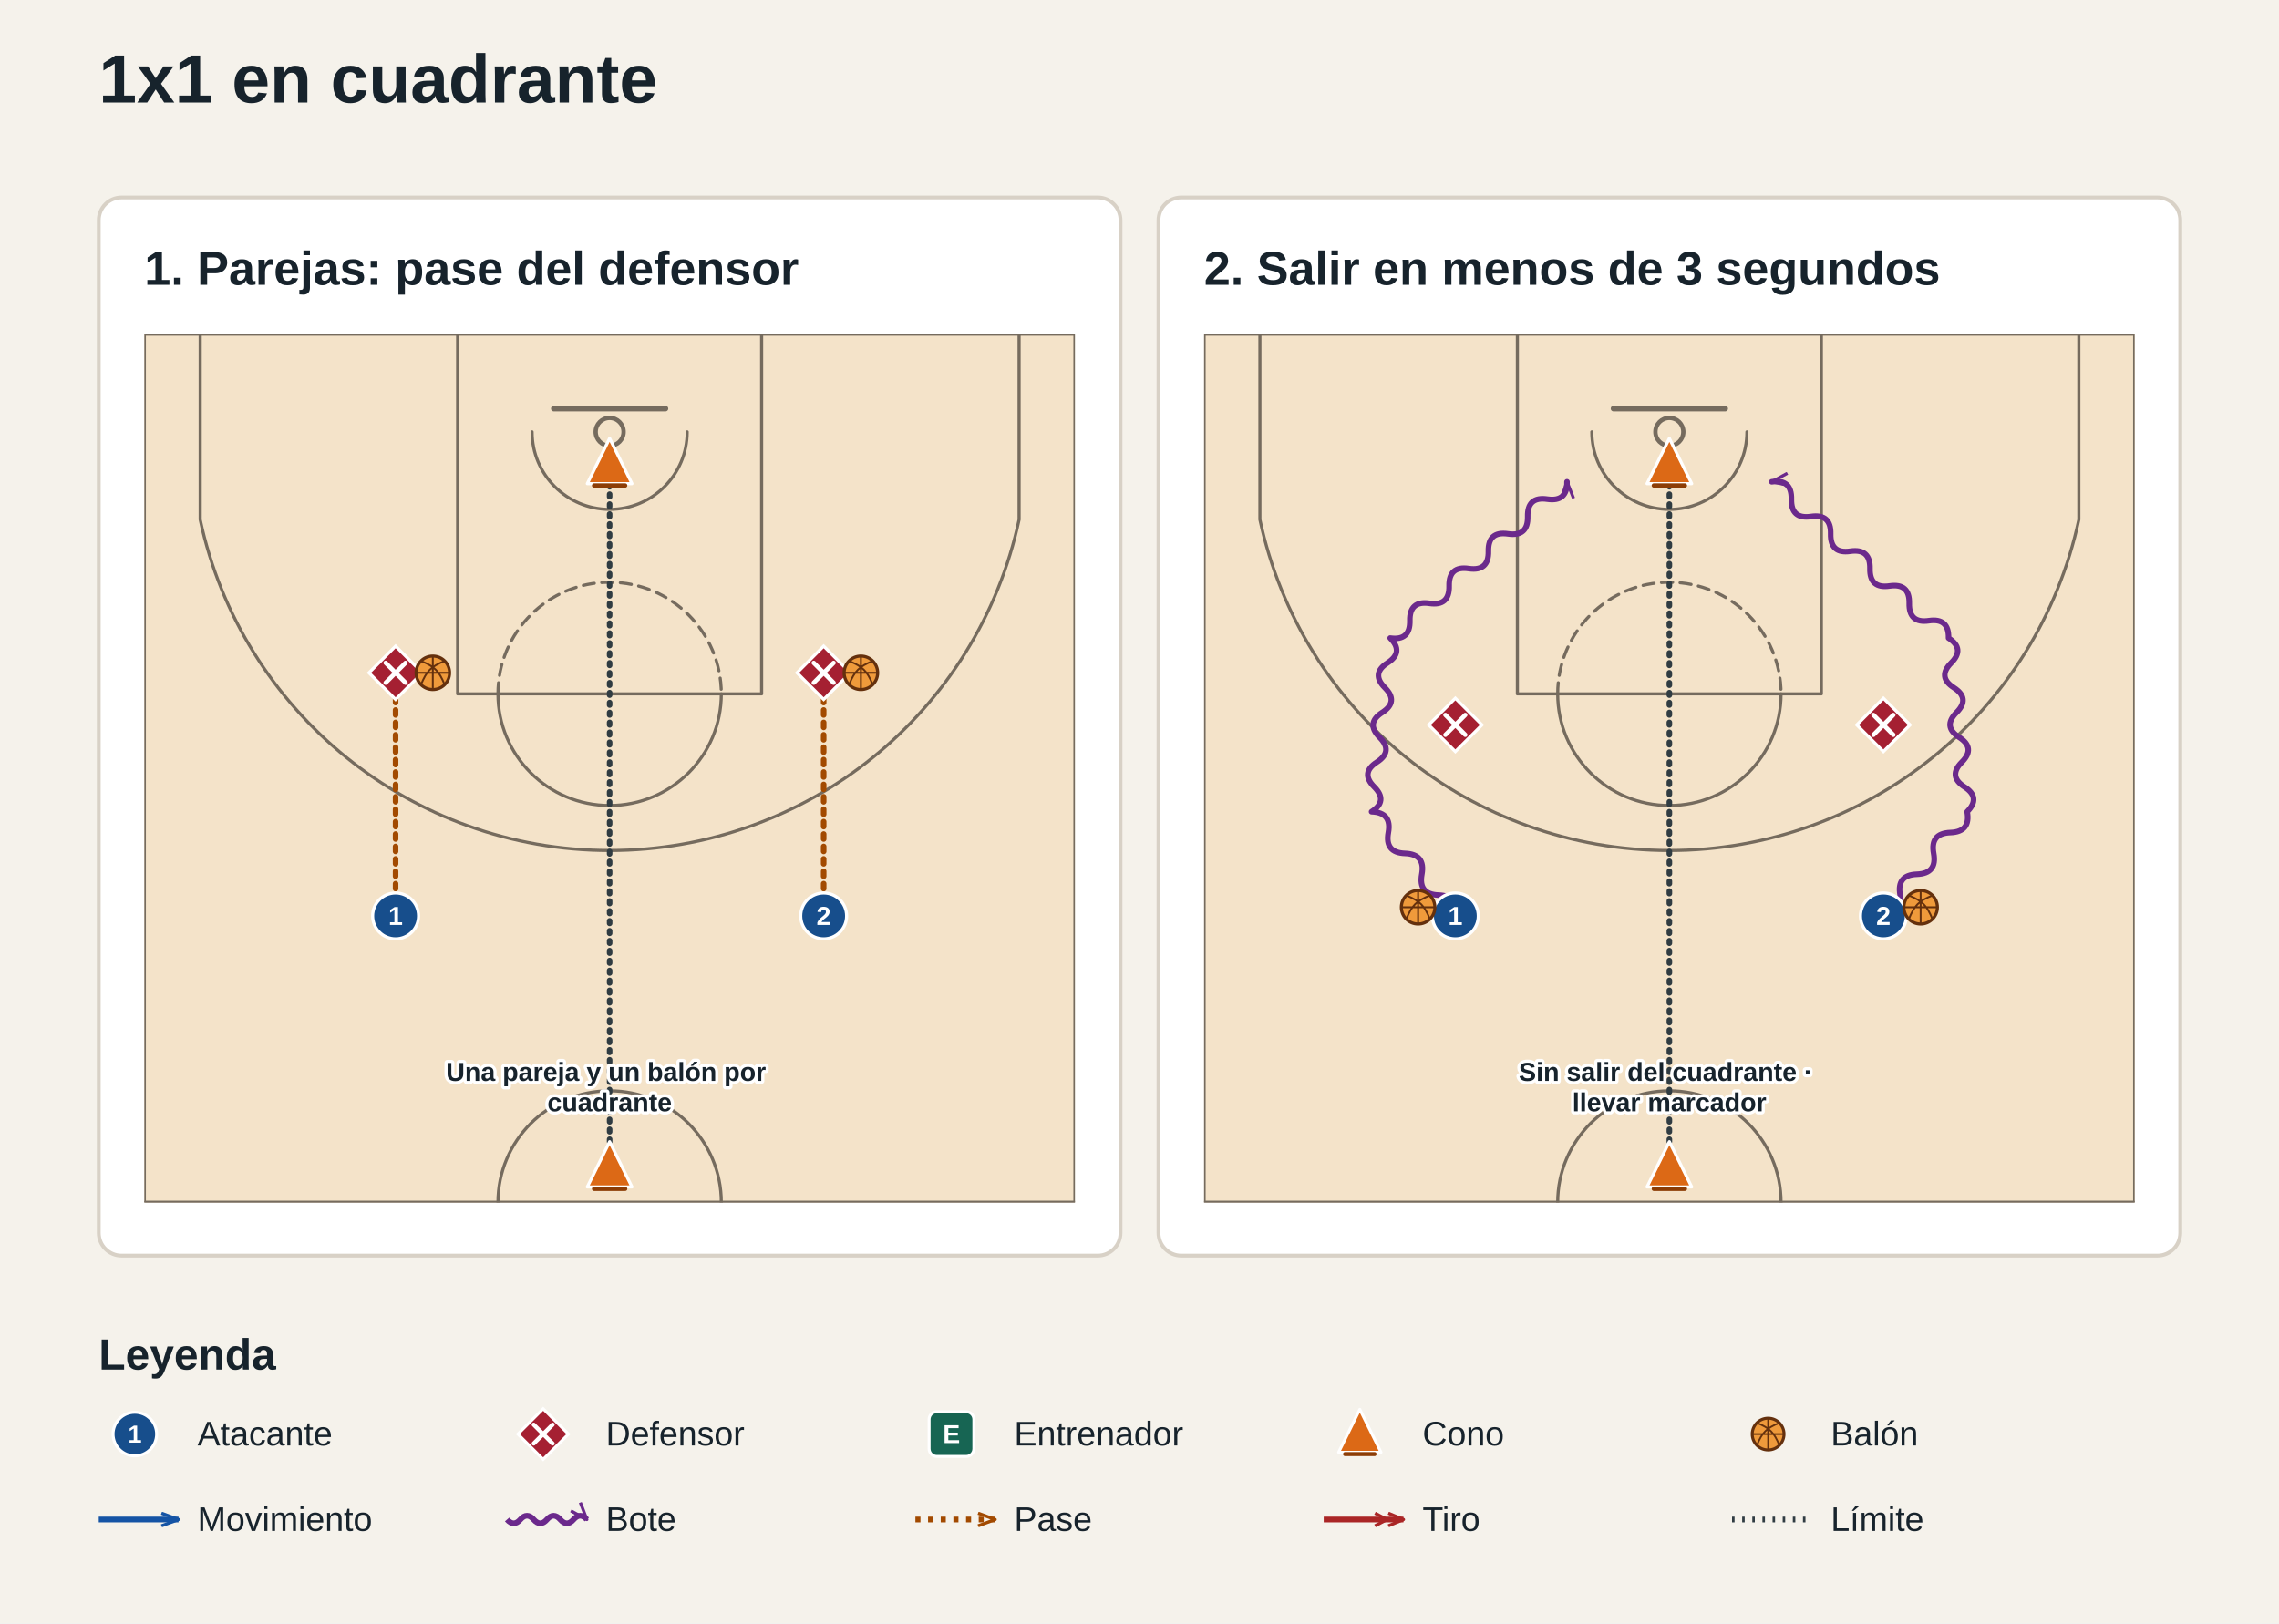
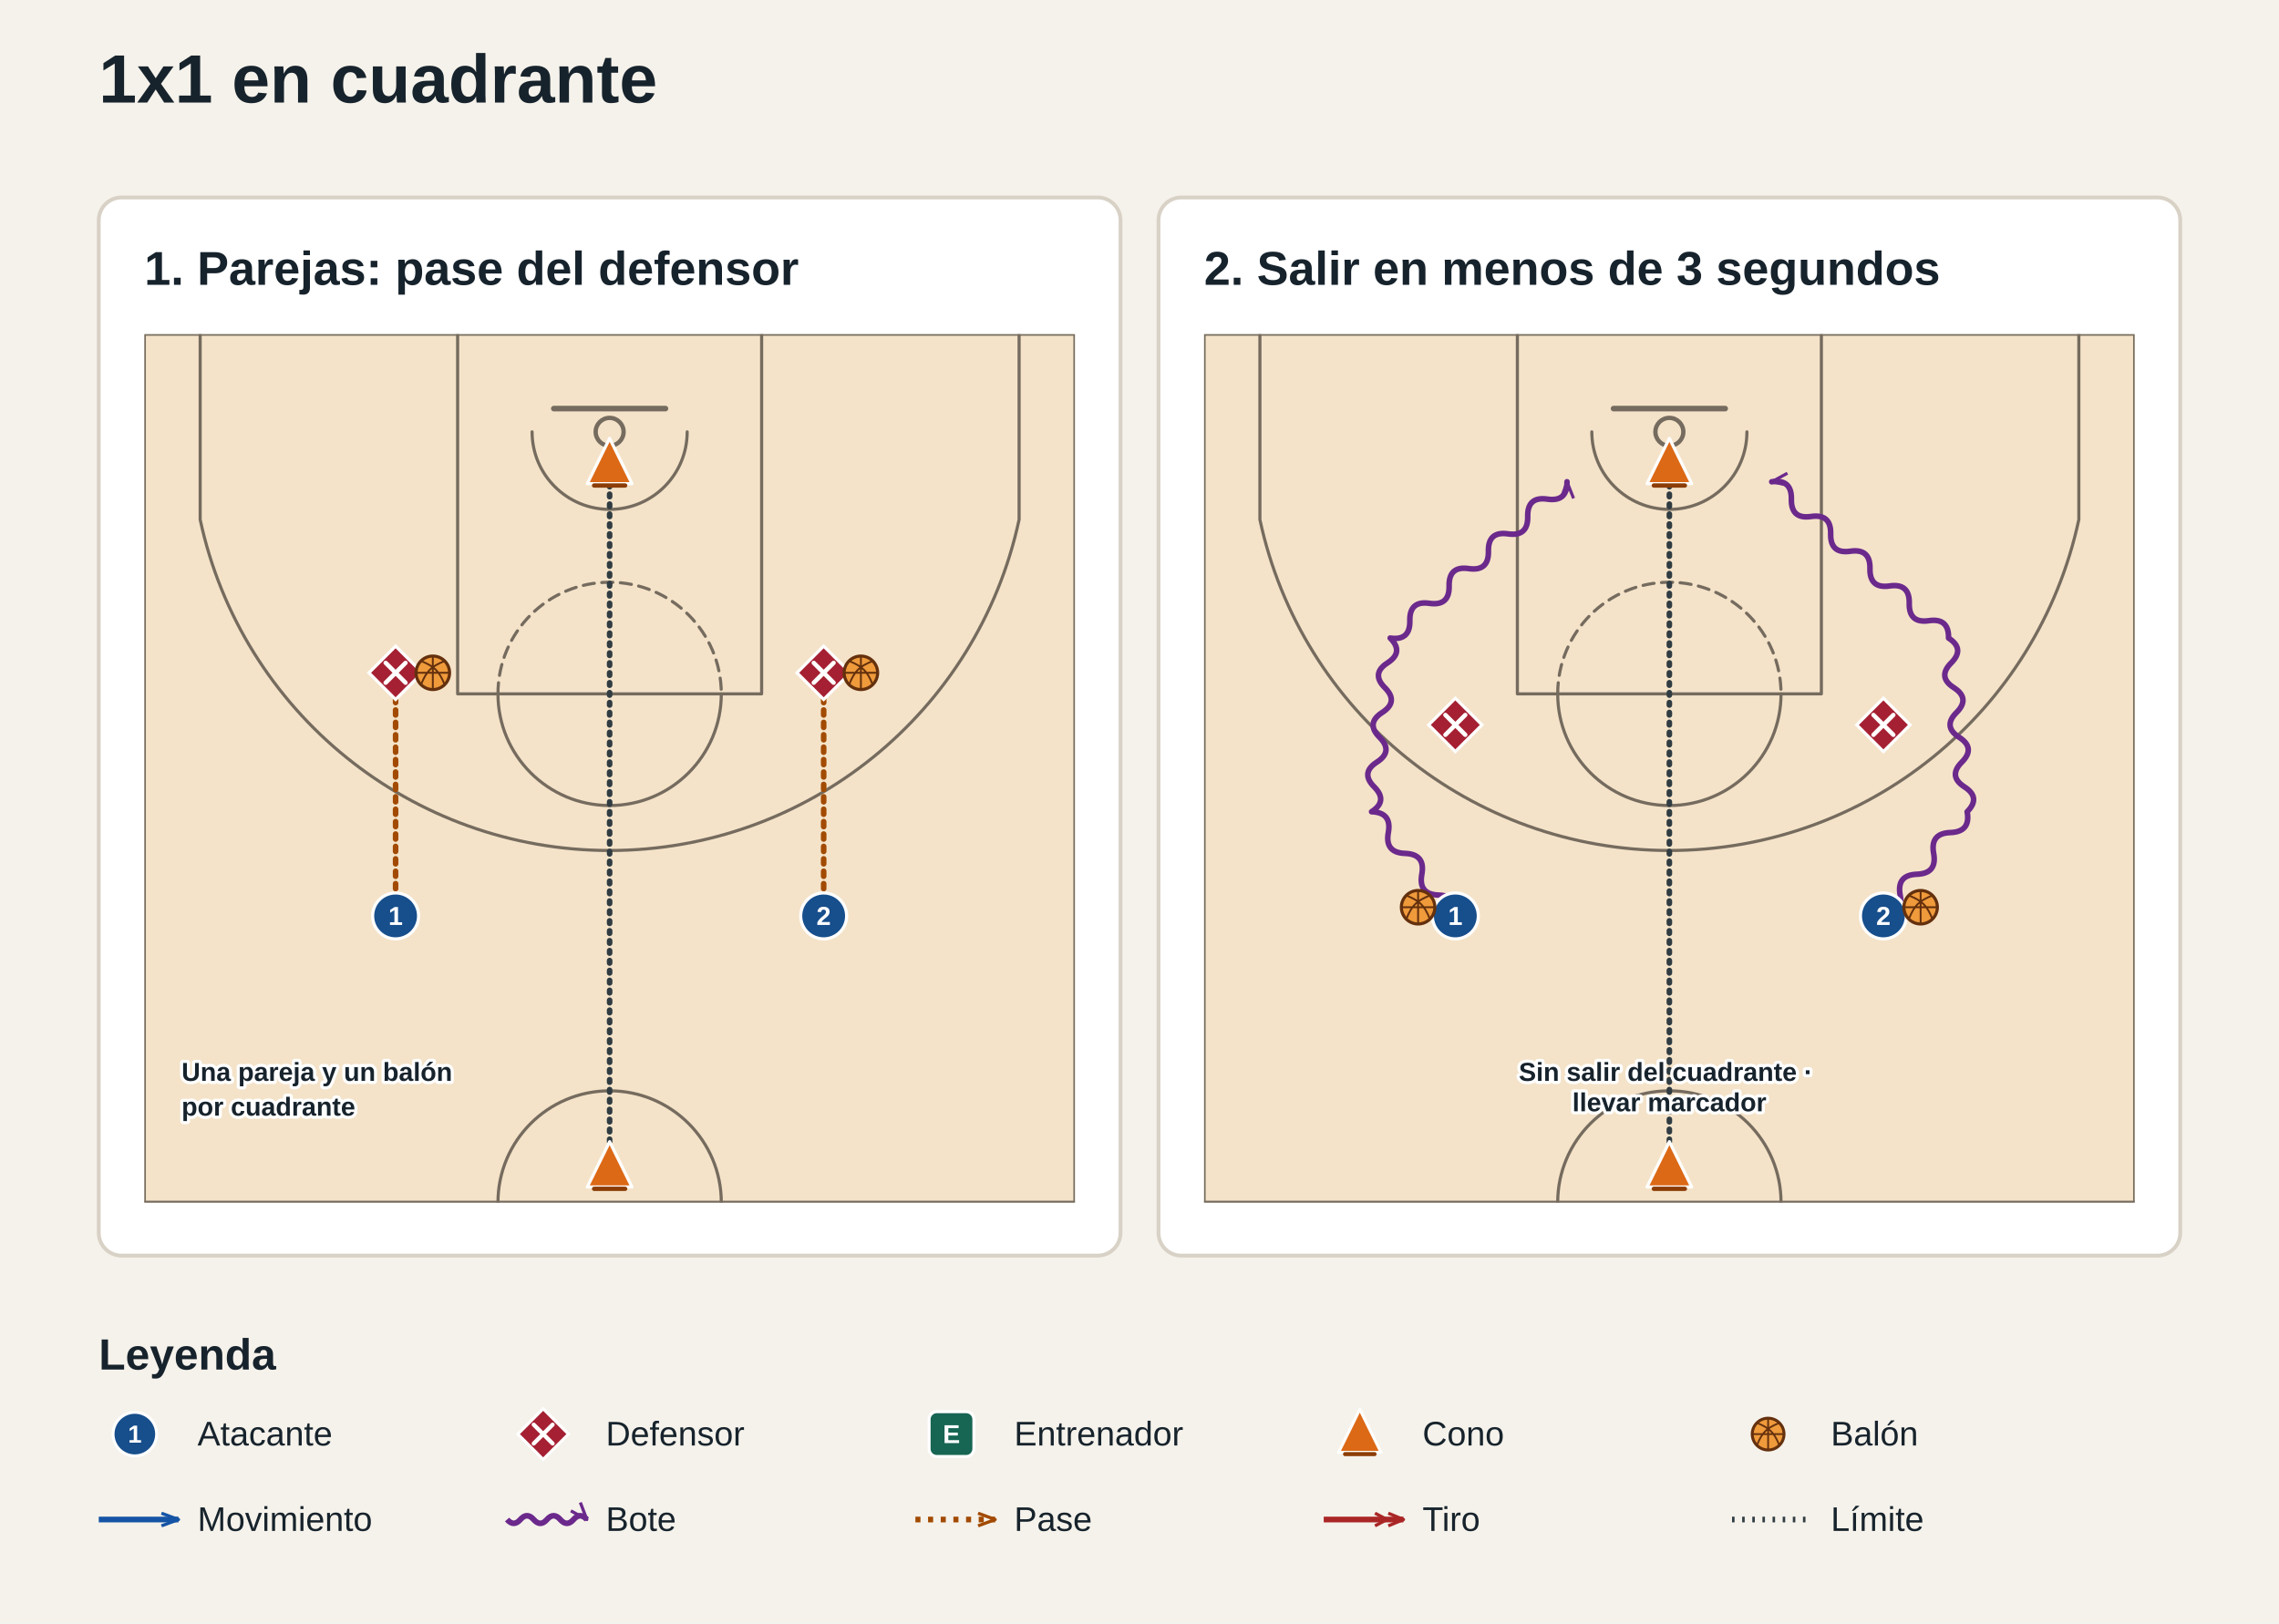
<svg xmlns="http://www.w3.org/2000/svg" width="1200" height="855" viewBox="0 0 1200 855" role="img" aria-labelledby="titulo descripcion">
  <defs>
    <marker id="flecha-movimiento" viewBox="0 0 32 24" refX="29" refY="12" markerWidth="32" markerHeight="24" markerUnits="userSpaceOnUse" orient="auto">
      <path d="M2 2L29 12L2 22" fill="none" stroke="#1554a5" stroke-width="5" stroke-linejoin="round" />
    </marker>
    <marker id="flecha-movimiento-leyenda" viewBox="0 0 32 24" refX="29" refY="12" markerWidth="11" markerHeight="8" markerUnits="userSpaceOnUse" orient="auto">
      <path d="M2 2L29 12L2 22" fill="none" stroke="#1554a5" stroke-width="5" stroke-linejoin="round" />
    </marker>
    <marker id="flecha-bote" viewBox="0 0 32 24" refX="29" refY="12" markerWidth="32" markerHeight="24" markerUnits="userSpaceOnUse" orient="auto">
      <path d="M2 2L29 12L2 22" fill="none" stroke="#6b298c" stroke-width="5" stroke-linejoin="round" />
    </marker>
    <marker id="flecha-bote-leyenda" viewBox="0 0 32 24" refX="29" refY="12" markerWidth="11" markerHeight="8" markerUnits="userSpaceOnUse" orient="auto">
      <path d="M2 2L29 12L2 22" fill="none" stroke="#6b298c" stroke-width="5" stroke-linejoin="round" />
    </marker>
    <marker id="flecha-pase" viewBox="0 0 32 24" refX="29" refY="12" markerWidth="32" markerHeight="24" markerUnits="userSpaceOnUse" orient="auto">
      <path d="M2 2L29 12L2 22" fill="none" stroke="#a24a00" stroke-width="5" stroke-linejoin="round" />
    </marker>
    <marker id="flecha-pase-leyenda" viewBox="0 0 32 24" refX="29" refY="12" markerWidth="11" markerHeight="8" markerUnits="userSpaceOnUse" orient="auto">
      <path d="M2 2L29 12L2 22" fill="none" stroke="#a24a00" stroke-width="5" stroke-linejoin="round" />
    </marker>
    <marker id="flecha-tiro" viewBox="0 0 50 24" refX="47" refY="12" markerWidth="50" markerHeight="24" markerUnits="userSpaceOnUse" orient="auto">
      <path d="M2 2L21 12L2 22M23 2L47 12L23 22" fill="none" stroke="#aa2626" stroke-width="5" stroke-linejoin="round" />
    </marker>
    <marker id="flecha-tiro-leyenda" viewBox="0 0 50 24" refX="47" refY="12" markerWidth="17" markerHeight="8" markerUnits="userSpaceOnUse" orient="auto">
      <path d="M2 2L21 12L2 22M23 2L47 12L23 22" fill="none" stroke="#aa2626" stroke-width="5" stroke-linejoin="round" />
    </marker>
  </defs>
  <style>text { font-family: Arial, Helvetica, sans-serif; } .titulo { fill:#17232c; font-size:36px; font-weight:700; } .panel-titulo { fill:#17232c; font-size:25px; font-weight:700; } .anotacion { fill:#17232c; stroke:#fff; stroke-width:10px; stroke-linejoin:round; paint-order:stroke; font-size:42px; font-weight:700; } .leyenda { fill:#17232c; font-size:18px; } .leyenda-titulo { fill:#17232c; font-size:23px; font-weight:700; }</style>
  <rect width="100%" height="100%" fill="#f5f2eb" />
  <text class="titulo" x="52" y="54" text-anchor="start">
    <tspan x="52" dy="0">1x1 en cuadrante</tspan>
  </text>
  <g>
    <rect x="52" y="104" width="538" height="557.333" rx="12" fill="#fff" stroke="#d8d1c6" stroke-width="2" />
    <text class="panel-titulo" x="76" y="150" text-anchor="start">
      <tspan x="76" dy="0">1. Parejas: pase del defensor</tspan>
    </text>
    <svg x="76" y="176" width="490" height="457.333" viewBox="0 0 1500 1400" overflow="visible">
      <svg x="0" y="0" width="1500" height="1400" viewBox="0 0 1500 1400" overflow="hidden">
        <rect x="0" y="0" width="1500" height="1400" fill="#f4e3c9" />
        <g fill="none" stroke="#756b5e" stroke-width="5" stroke-linecap="round" stroke-linejoin="round">
          <rect x="0" y="0" width="1500" height="1400" />
          <path d="M505 0V580H995V0 M505 580H995" />
          <path d="M570 580A180 180 0 0 0 930 580" />
          <path d="M570 580A180 180 0 0 1 930 580" stroke-dasharray="18 12" />
          <path d="M90 0V299.01A675 675 0 0 0 1410 299.01V0" />
          <path d="M625 157.5A125 125 0 0 0 875 157.5" />
          <path d="M660 120H840" stroke-width="9" />
          <circle cx="750" cy="157.5" r="22.5" stroke-width="7" />
          <path d="M0 1400H1500" />
          <circle cx="750" cy="1400" r="180" />
        </g>
      </svg>
      <polyline points="750,210 750,1344" fill="none" stroke="#303c42" stroke-width="9" stroke-linecap="round" stroke-linejoin="round" stroke-dasharray="4 12" />
      <polyline points="405,546 405,938" fill="none" stroke="#a24a00" stroke-width="9" stroke-linecap="round" stroke-linejoin="round" stroke-dasharray="8 12" marker-end="url(#flecha-pase)" />
      <polyline points="1095,546 1095,938" fill="none" stroke="#a24a00" stroke-width="9" stroke-linecap="round" stroke-linejoin="round" stroke-dasharray="8 12" marker-end="url(#flecha-pase)" />
      <g transform="translate(750 210)">
        <path d="M0 -42L36 31H-36Z" fill="#dc6916" stroke="#fff" stroke-width="5" stroke-linejoin="round" />
        <path d="M-25 34H25" stroke="#8c3d06" stroke-width="7" stroke-linecap="round" />
      </g>
      <g transform="translate(750 1344)">
        <path d="M0 -42L36 31H-36Z" fill="#dc6916" stroke="#fff" stroke-width="5" stroke-linejoin="round" />
        <path d="M-25 34H25" stroke="#8c3d06" stroke-width="7" stroke-linecap="round" />
      </g>
      <g transform="translate(405 546)">
        <path d="M0 -43L43 0 0 43 -43 0Z" fill="#a52032" stroke="#fff" stroke-width="5" />
        <path d="M-16 -16L16 16M16 -16L-16 16" stroke="#fff" stroke-width="7" stroke-linecap="round" />
      </g>
      <g transform="translate(465 546)">
        <circle r="27" fill="#ef9a3b" stroke="#64300d" stroke-width="5" />
        <path d="M-27 0H27M0 -27V27M-19 -19C3 -10 10 -3 19 19M19 -19C-3 -10 -10 -3 -19 19" fill="none" stroke="#64300d" stroke-width="3" />
      </g>
      <g transform="translate(405 938)">
        <circle r="37" fill="#174e8c" stroke="#fff" stroke-width="5" />
        <text text-anchor="middle" dominant-baseline="central" fill="#fff" font-size="42" font-weight="700">1</text>
      </g>
      <g transform="translate(1095 546)">
        <path d="M0 -43L43 0 0 43 -43 0Z" fill="#a52032" stroke="#fff" stroke-width="5" />
        <path d="M-16 -16L16 16M16 -16L-16 16" stroke="#fff" stroke-width="7" stroke-linecap="round" />
      </g>
      <g transform="translate(1155 546)">
        <circle r="27" fill="#ef9a3b" stroke="#64300d" stroke-width="5" />
        <path d="M-27 0H27M0 -27V27M-19 -19C3 -10 10 -3 19 19M19 -19C-3 -10 -10 -3 -19 19" fill="none" stroke="#64300d" stroke-width="3" />
      </g>
      <g transform="translate(1095 938)">
        <circle r="37" fill="#174e8c" stroke="#fff" stroke-width="5" />
        <text text-anchor="middle" dominant-baseline="central" fill="#fff" font-size="42" font-weight="700">2</text>
      </g>
-       <text class="anotacion" x="750" y="1204" text-anchor="middle">
-         <tspan x="750" dy="0">Una pareja y un balón por</tspan>
-         <tspan x="750" dy="49">cuadrante</tspan>
+       <text class="anotacion" x="60" y="1204" text-anchor="start">
+         <tspan x="60" dy="0">Una pareja y un balón</tspan>
+       </text>
+       <text class="anotacion" x="60" y="1260" text-anchor="start">
+         <tspan x="60" dy="0">por cuadrante</tspan>
      </text>
    </svg>
  </g>
  <g>
    <rect x="610" y="104" width="538" height="557.333" rx="12" fill="#fff" stroke="#d8d1c6" stroke-width="2" />
    <text class="panel-titulo" x="634" y="150" text-anchor="start">
      <tspan x="634" dy="0">2. Salir en menos de 3 segundos</tspan>
    </text>
    <svg x="634" y="176" width="490" height="457.333" viewBox="0 0 1500 1400" overflow="visible">
      <svg x="0" y="0" width="1500" height="1400" viewBox="0 0 1500 1400" overflow="hidden">
        <rect x="0" y="0" width="1500" height="1400" fill="#f4e3c9" />
        <g fill="none" stroke="#756b5e" stroke-width="5" stroke-linecap="round" stroke-linejoin="round">
          <rect x="0" y="0" width="1500" height="1400" />
          <path d="M505 0V580H995V0 M505 580H995" />
          <path d="M570 580A180 180 0 0 0 930 580" />
          <path d="M570 580A180 180 0 0 1 930 580" stroke-dasharray="18 12" />
          <path d="M90 0V299.01A675 675 0 0 0 1410 299.01V0" />
          <path d="M625 157.5A125 125 0 0 0 875 157.5" />
          <path d="M660 120H840" stroke-width="9" />
          <circle cx="750" cy="157.5" r="22.5" stroke-width="7" />
          <path d="M0 1400H1500" />
          <circle cx="750" cy="1400" r="180" />
        </g>
      </svg>
      <polyline points="750,210 750,1344" fill="none" stroke="#303c42" stroke-width="9" stroke-linecap="round" stroke-linejoin="round" stroke-dasharray="4 12" />
      <path d="M405,938 Q410.988,905.54 378,904.4 Q345.012,903.26 351,870.8 Q356.988,838.34 324,837.2 Q291.012,836.06 297,803.6 Q302.988,771.14 270,770 Q297.001,752.663 274.286,730 Q251.571,707.337 278.571,690 Q305.572,672.663 282.857,650 Q260.142,627.337 287.143,610 Q314.143,592.663 291.429,570 Q268.714,547.337 295.714,530 Q322.715,512.663 300,490 Q332.393,494.729 331.667,462 Q330.94,429.271 363.333,434 Q395.727,438.729 395,406 Q394.273,373.271 426.667,378 Q459.06,382.729 458.333,350 Q457.607,317.271 490,322 Q522.393,326.729 521.667,294 Q520.94,261.271 553.333,266 Q585.727,270.729 585,238" fill="none" stroke="#6b298c" stroke-width="9" stroke-linecap="round" stroke-linejoin="round" marker-end="url(#flecha-bote)" />
      <path d="M1095,938 Q1127.988,936.86 1122,904.4 Q1116.012,871.94 1149,870.8 Q1181.988,869.66 1176,837.2 Q1170.012,804.74 1203,803.6 Q1235.988,802.46 1230,770 Q1252.715,747.337 1225.714,730 Q1198.714,712.663 1221.429,690 Q1244.143,667.337 1217.143,650 Q1190.142,632.663 1212.857,610 Q1235.572,587.337 1208.571,570 Q1181.571,552.663 1204.286,530 Q1227.001,507.337 1200,490 Q1200.727,457.271 1168.333,462 Q1135.94,466.729 1136.667,434 Q1137.393,401.271 1105,406 Q1072.607,410.729 1073.333,378 Q1074.06,345.271 1041.667,350 Q1009.273,354.729 1010,322 Q1010.727,289.271 978.333,294 Q945.94,298.729 946.667,266 Q947.393,233.271 915,238" fill="none" stroke="#6b298c" stroke-width="9" stroke-linecap="round" stroke-linejoin="round" marker-end="url(#flecha-bote)" />
      <g transform="translate(750 210)">
        <path d="M0 -42L36 31H-36Z" fill="#dc6916" stroke="#fff" stroke-width="5" stroke-linejoin="round" />
        <path d="M-25 34H25" stroke="#8c3d06" stroke-width="7" stroke-linecap="round" />
      </g>
      <g transform="translate(750 1344)">
        <path d="M0 -42L36 31H-36Z" fill="#dc6916" stroke="#fff" stroke-width="5" stroke-linejoin="round" />
        <path d="M-25 34H25" stroke="#8c3d06" stroke-width="7" stroke-linecap="round" />
      </g>
      <g transform="translate(405 938)">
        <circle r="37" fill="#174e8c" stroke="#fff" stroke-width="5" />
        <text text-anchor="middle" dominant-baseline="central" fill="#fff" font-size="42" font-weight="700">1</text>
      </g>
      <g transform="translate(345 924)">
        <circle r="27" fill="#ef9a3b" stroke="#64300d" stroke-width="5" />
        <path d="M-27 0H27M0 -27V27M-19 -19C3 -10 10 -3 19 19M19 -19C-3 -10 -10 -3 -19 19" fill="none" stroke="#64300d" stroke-width="3" />
      </g>
      <g transform="translate(405 630)">
        <path d="M0 -43L43 0 0 43 -43 0Z" fill="#a52032" stroke="#fff" stroke-width="5" />
        <path d="M-16 -16L16 16M16 -16L-16 16" stroke="#fff" stroke-width="7" stroke-linecap="round" />
      </g>
      <g transform="translate(1095 938)">
        <circle r="37" fill="#174e8c" stroke="#fff" stroke-width="5" />
        <text text-anchor="middle" dominant-baseline="central" fill="#fff" font-size="42" font-weight="700">2</text>
      </g>
      <g transform="translate(1155 924)">
        <circle r="27" fill="#ef9a3b" stroke="#64300d" stroke-width="5" />
        <path d="M-27 0H27M0 -27V27M-19 -19C3 -10 10 -3 19 19M19 -19C-3 -10 -10 -3 -19 19" fill="none" stroke="#64300d" stroke-width="3" />
      </g>
      <g transform="translate(1095 630)">
        <path d="M0 -43L43 0 0 43 -43 0Z" fill="#a52032" stroke="#fff" stroke-width="5" />
        <path d="M-16 -16L16 16M16 -16L-16 16" stroke="#fff" stroke-width="7" stroke-linecap="round" />
      </g>
      <text class="anotacion" x="750" y="1204" text-anchor="middle">
        <tspan x="750" dy="0">Sin salir del cuadrante ·</tspan>
        <tspan x="750" dy="49">llevar marcador</tspan>
      </text>
    </svg>
  </g>
  <text x="52" y="721.333" class="leyenda-titulo">Leyenda</text>
  <g transform="translate(52 755.3333)">
    <g transform="translate(19 0) scale(.31)">
      <g transform="translate(0 0)">
        <circle r="37" fill="#174e8c" stroke="#fff" stroke-width="5" />
        <text text-anchor="middle" dominant-baseline="central" fill="#fff" font-size="42" font-weight="700">1</text>
      </g>
    </g>
    <text x="52" y="6" class="leyenda">Atacante</text>
  </g>
  <g transform="translate(267 755.3333)">
    <g transform="translate(19 0) scale(.31)">
      <g transform="translate(0 0)">
        <path d="M0 -43L43 0 0 43 -43 0Z" fill="#a52032" stroke="#fff" stroke-width="5" />
        <path d="M-16 -16L16 16M16 -16L-16 16" stroke="#fff" stroke-width="7" stroke-linecap="round" />
      </g>
    </g>
    <text x="52" y="6" class="leyenda">Defensor</text>
  </g>
  <g transform="translate(482 755.3333)">
    <g transform="translate(19 0) scale(.31)">
      <g transform="translate(0 0)">
        <rect x="-38" y="-38" width="76" height="76" rx="13" fill="#176553" stroke="#fff" stroke-width="5" />
        <text text-anchor="middle" dominant-baseline="central" fill="#fff" font-size="44" font-weight="700">E</text>
      </g>
    </g>
    <text x="52" y="6" class="leyenda">Entrenador</text>
  </g>
  <g transform="translate(697 755.3333)">
    <g transform="translate(19 0) scale(.31)">
      <g transform="translate(0 0)">
        <path d="M0 -42L36 31H-36Z" fill="#dc6916" stroke="#fff" stroke-width="5" stroke-linejoin="round" />
        <path d="M-25 34H25" stroke="#8c3d06" stroke-width="7" stroke-linecap="round" />
      </g>
    </g>
    <text x="52" y="6" class="leyenda">Cono</text>
  </g>
  <g transform="translate(912 755.3333)">
    <g transform="translate(19 0) scale(.31)">
      <g transform="translate(0 0)">
        <circle r="27" fill="#ef9a3b" stroke="#64300d" stroke-width="5" />
        <path d="M-27 0H27M0 -27V27M-19 -19C3 -10 10 -3 19 19M19 -19C-3 -10 -10 -3 -19 19" fill="none" stroke="#64300d" stroke-width="3" />
      </g>
    </g>
    <text x="52" y="6" class="leyenda">Balón</text>
  </g>
  <g transform="translate(52 800.3333)">
    <line x1="0" y1="0" x2="42" y2="0" stroke="#1554a5" stroke-width="3" marker-end="url(#flecha-movimiento-leyenda)" />
    <text x="52" y="6" class="leyenda">Movimiento</text>
  </g>
  <g transform="translate(267 800.3333)">
    <path d="M0,0 Q3.5,4 7,0 Q10.5,-4 14,0 Q17.5,4 21,0 Q24.5,-4 28,0 Q31.5,4 35,0 Q38.5,-4 42,0" fill="none" stroke="#6b298c" stroke-width="3" marker-end="url(#flecha-bote-leyenda)" />
    <text x="52" y="6" class="leyenda">Bote</text>
  </g>
  <g transform="translate(482 800.3333)">
    <line x1="0" y1="0" x2="42" y2="0" stroke="#a24a00" stroke-width="3" stroke-dasharray="2.667 4" marker-end="url(#flecha-pase-leyenda)" />
    <text x="52" y="6" class="leyenda">Pase</text>
  </g>
  <g transform="translate(697 800.3333)">
    <line x1="0" y1="0" x2="42" y2="0" stroke="#aa2626" stroke-width="3" marker-end="url(#flecha-tiro-leyenda)" />
    <text x="52" y="6" class="leyenda">Tiro</text>
  </g>
  <g transform="translate(912 800.3333)">
    <line x1="0" y1="0" x2="42" y2="0" stroke="#303c42" stroke-width="3" stroke-dasharray="1.333 4" />
    <text x="52" y="6" class="leyenda">Límite</text>
  </g>
</svg>
